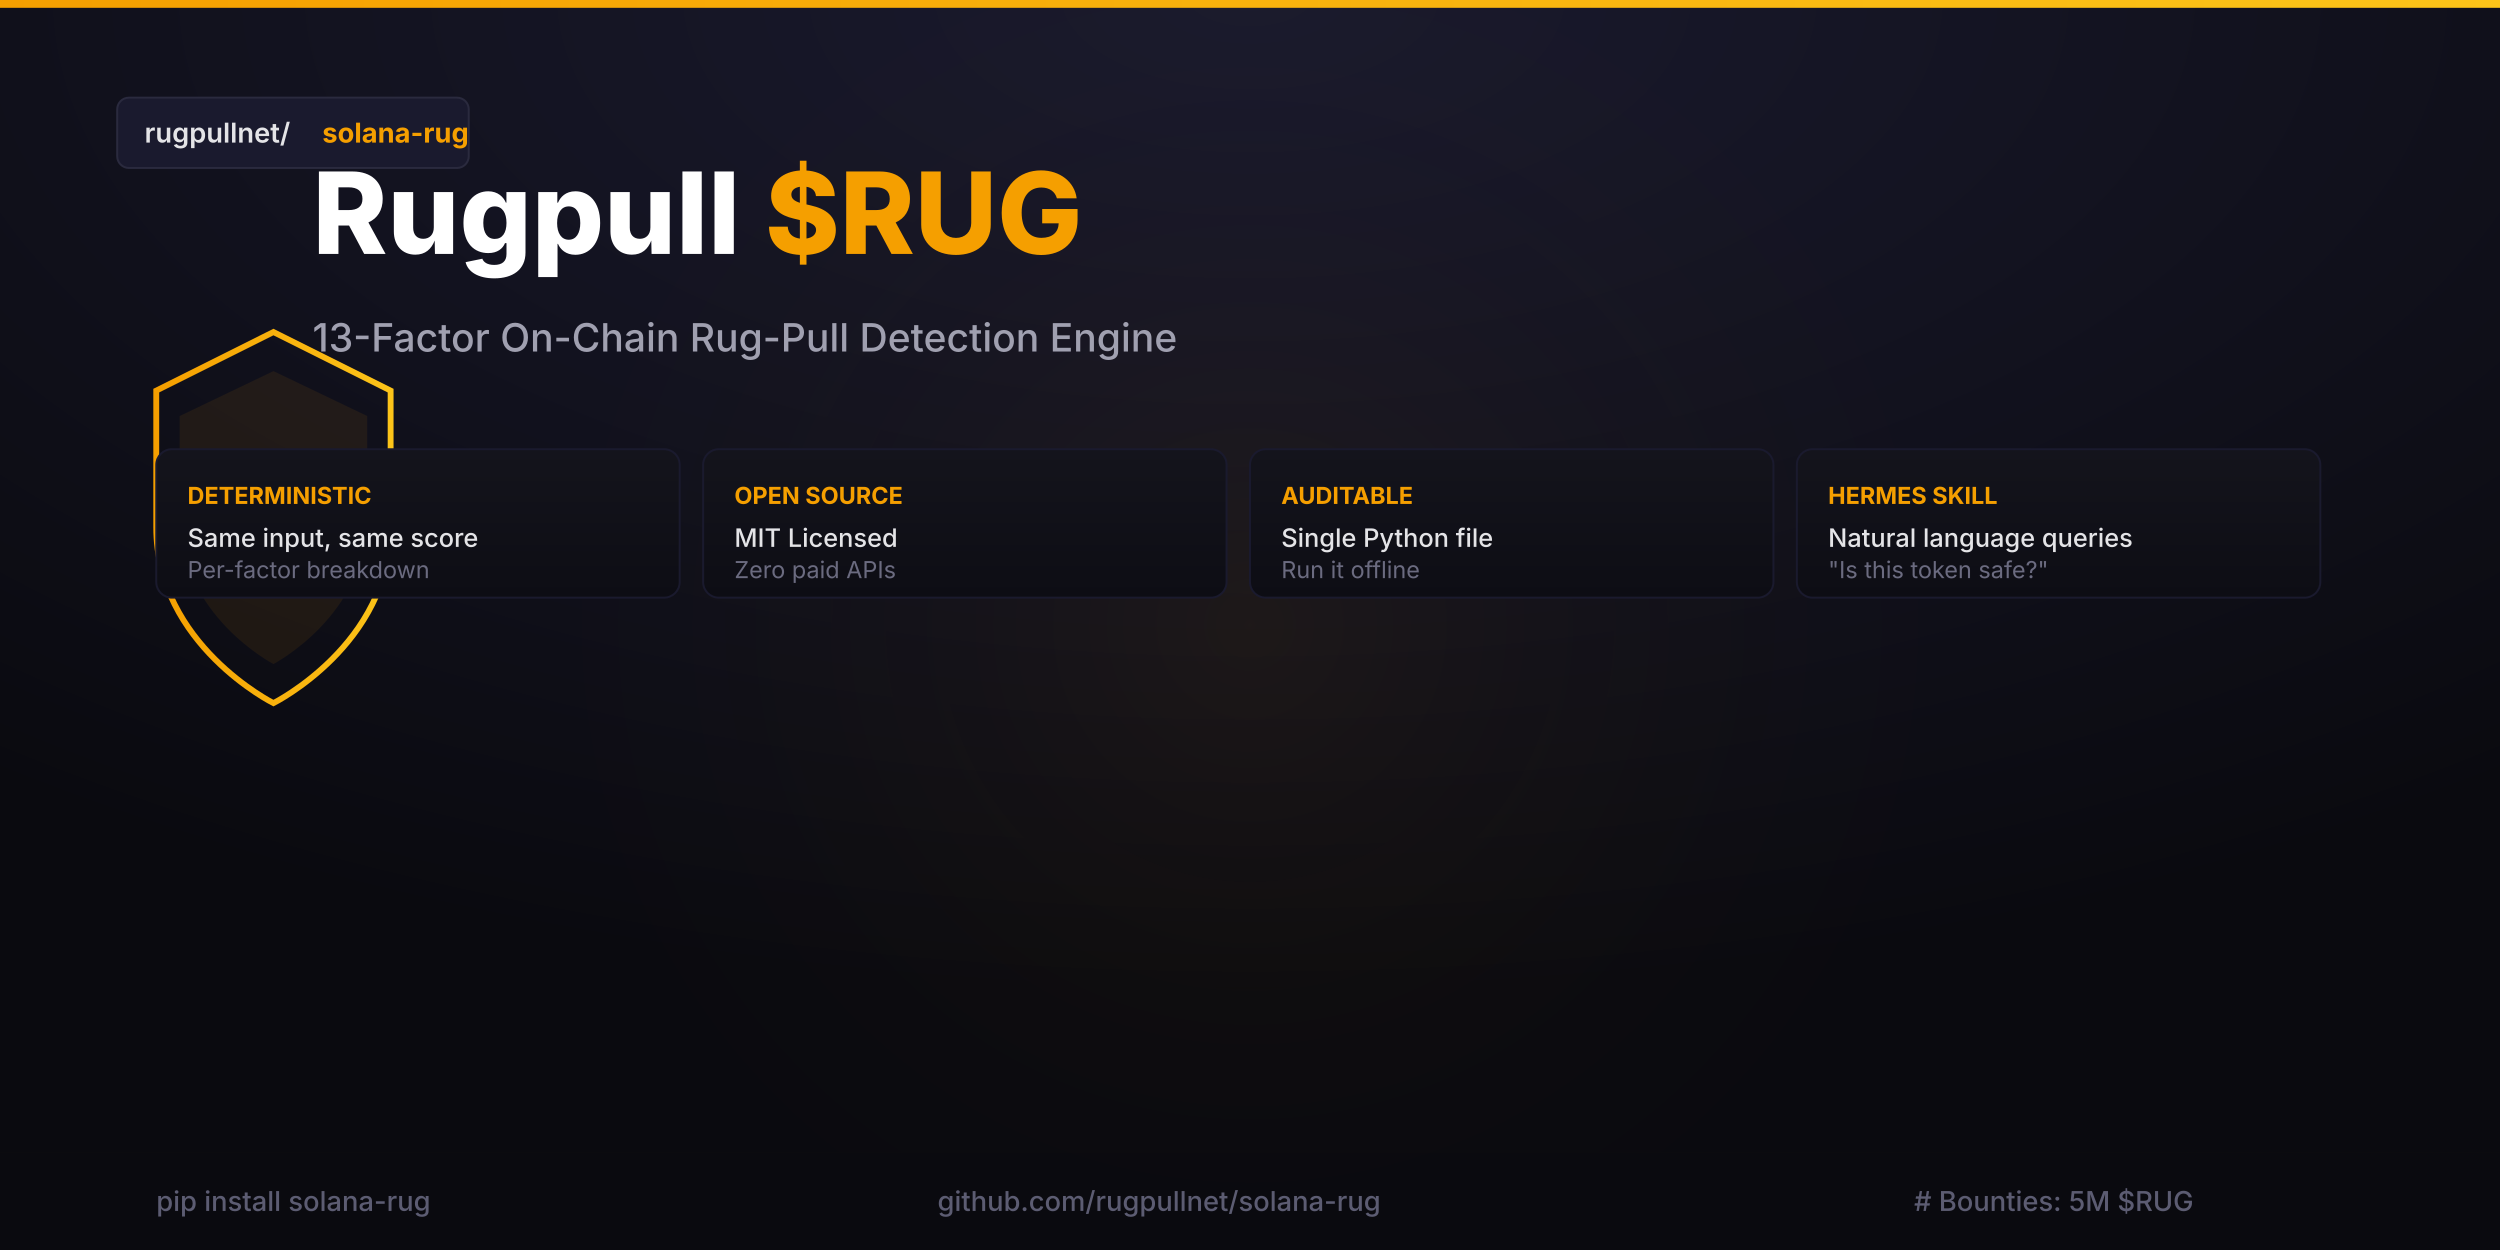
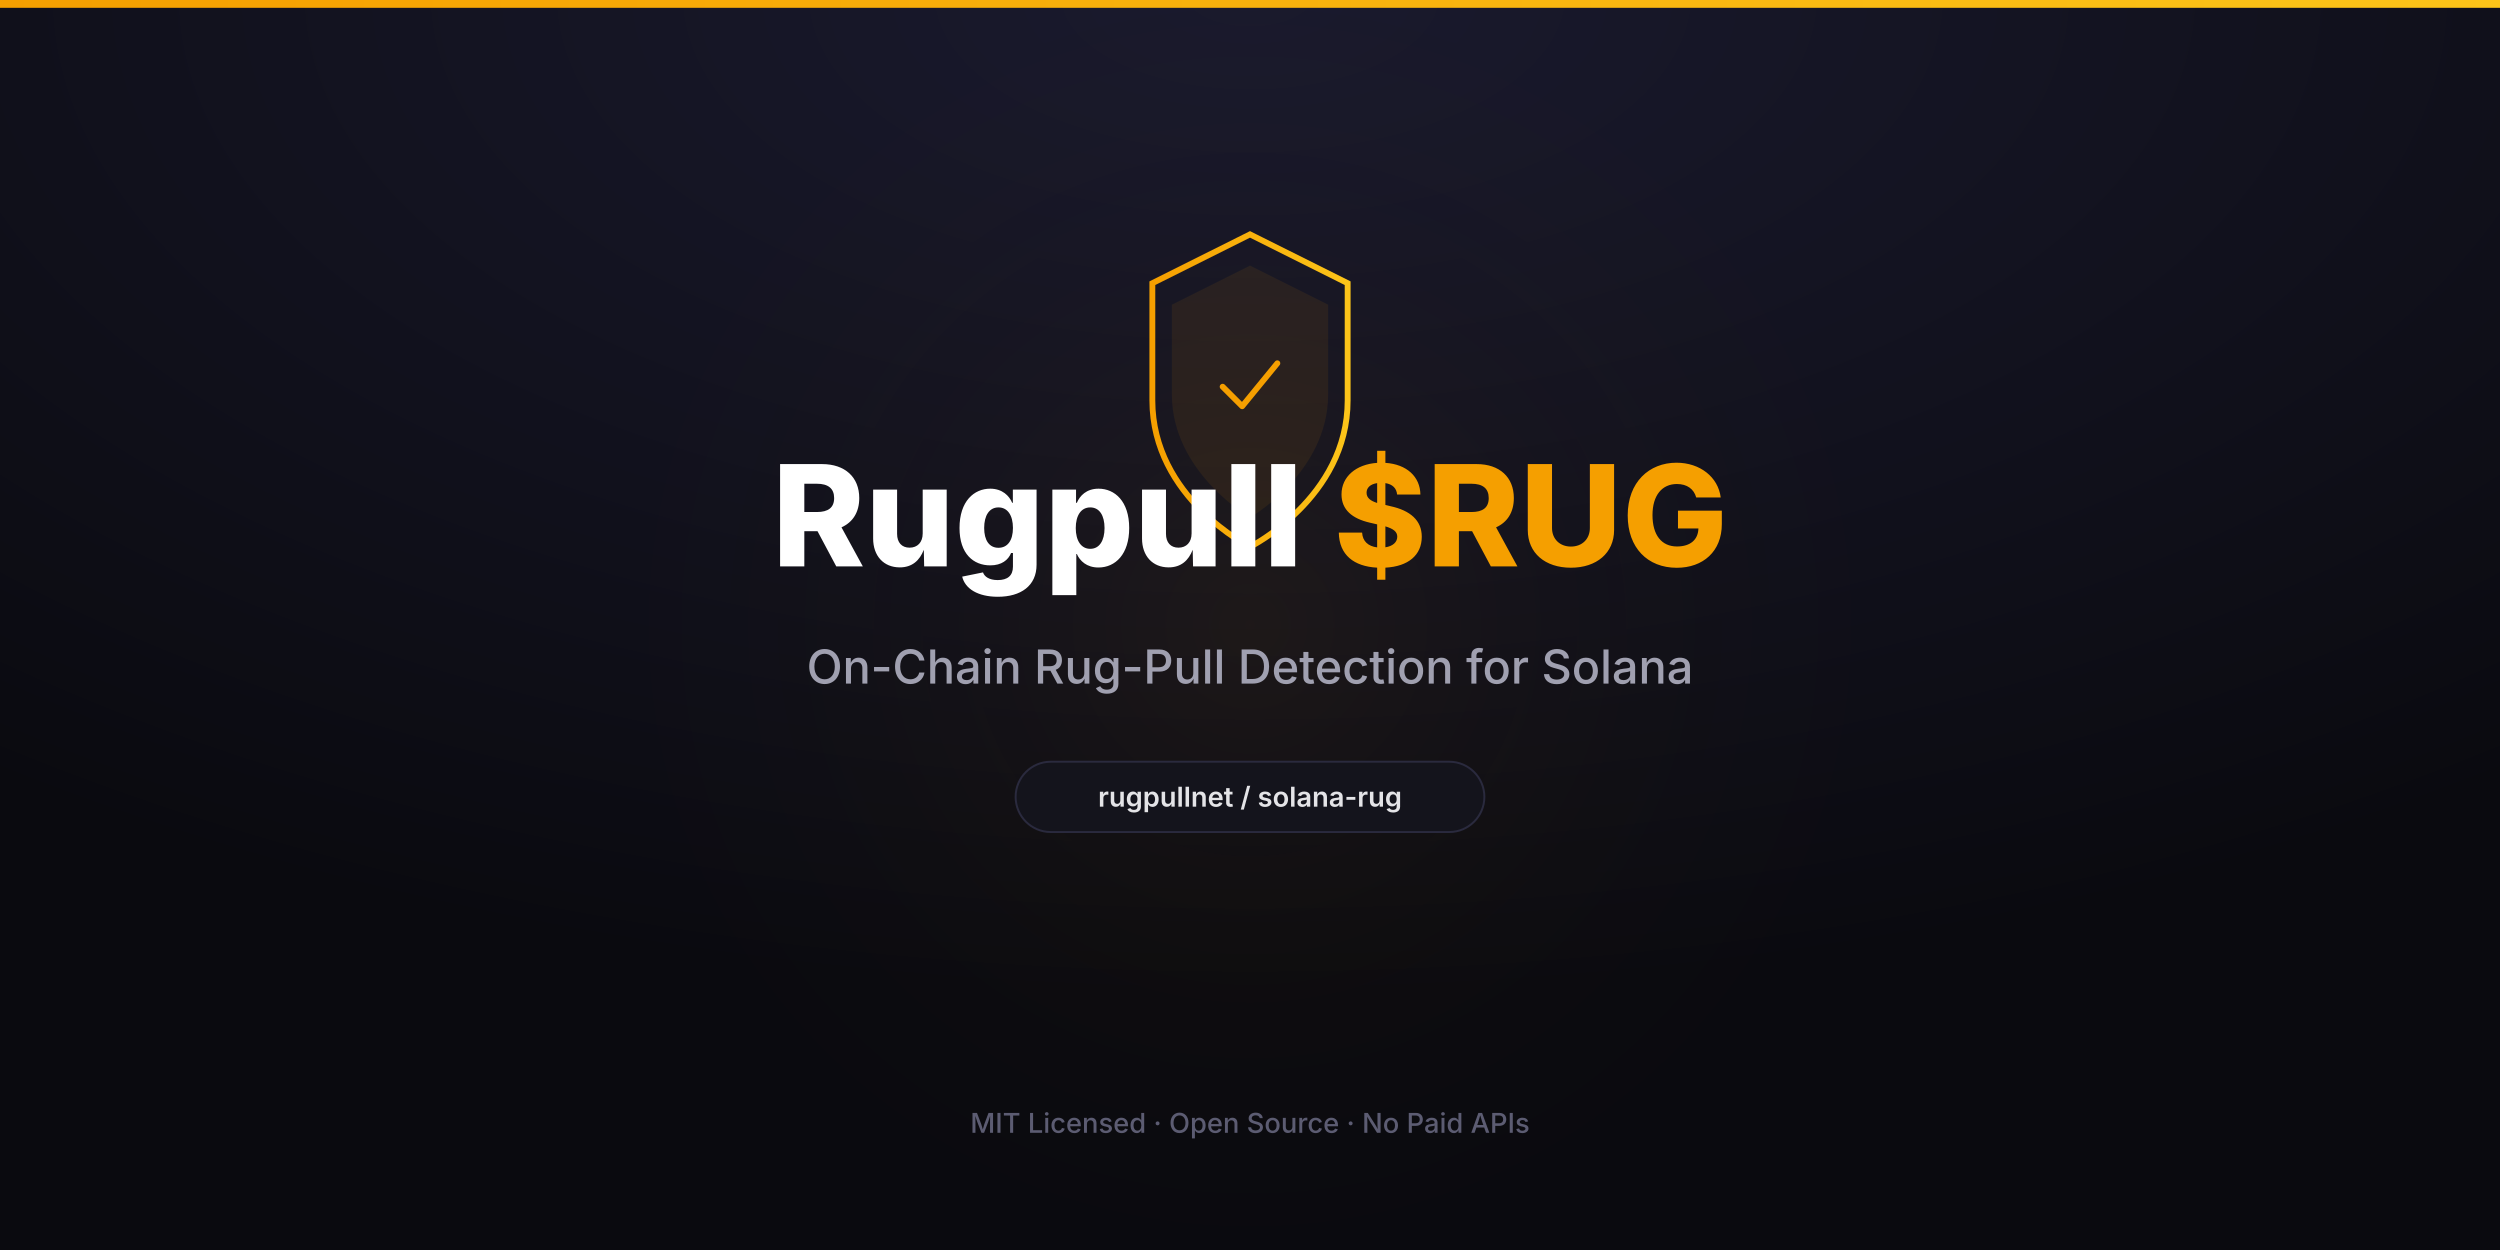
<svg xmlns="http://www.w3.org/2000/svg" width="1280" height="640">
  <defs>
    <radialGradient id="bg" cx="50%" cy="0%" r="80%">
      <stop offset="0%" stop-color="#1a1a2e" />
      <stop offset="100%" stop-color="#0a0a0f" />
    </radialGradient>
-     <radialGradient id="glow" cx="50%" cy="50%" r="50%">
+     <radialGradient id="glow" cx="50%" cy="50%" r="45%">
      <stop offset="0%" stop-color="rgba(245,159,0,0.06)" />
      <stop offset="100%" stop-color="transparent" />
    </radialGradient>
    <linearGradient id="accent" x1="0%" y1="0%" x2="100%" y2="0%">
      <stop offset="0%" stop-color="#f59f00" />
      <stop offset="100%" stop-color="#fcc419" />
    </linearGradient>
-     <linearGradient id="card" x1="0%" y1="0%" x2="0%" y2="100%">
-       <stop offset="0%" stop-color="#14141c" />
-       <stop offset="100%" stop-color="#0d0d14" />
-     </linearGradient>
  </defs>
  <rect width="1280" height="640" fill="url(#bg)" />
  <circle cx="640" cy="320" r="420" fill="url(#glow)" />
  <rect x="0" y="0" width="1280" height="4" fill="url(#accent)" />
-   <g transform="translate(60, 50)">
-     <rect x="0" y="0" width="180" height="36" rx="6" fill="#1a1a2e" stroke="#2a2a3e" stroke-width="1" />
-     <text x="14" y="23" font-family="'Inter', system-ui, sans-serif" font-size="14" font-weight="600" fill="#e4e4e7">rugpullnet/</text>
-     <text x="105" y="23" font-family="'Inter', system-ui, sans-serif" font-size="14" font-weight="700" fill="#f59f00">solana-rug</text>
+   <g transform="translate(590, 120)">
+     <path d="M50 0 L100 25 L100 85 C100 135 50 160 50 160 C50 160 0 135 0 85 L0 25 Z" fill="none" stroke="url(#accent)" stroke-width="3" />
+     <path d="M50 16 L90 36 L90 82 C90 122 50 145 50 145 C50 145 10 122 10 82 L10 36 Z" fill="rgba(245,159,0,0.08)" />
+     <path d="M36 78 L46 88 L64 66" fill="none" stroke="#f59f00" stroke-width="3" stroke-linecap="round" stroke-linejoin="round" />
  </g>
-   <g transform="translate(80, 170)">
-     <path d="M60 0 L120 30 L120 100 C120 160 60 190 60 190 C60 190 0 160 0 100 L0 30 Z" fill="none" stroke="url(#accent)" stroke-width="3" />
-     <path d="M60 20 L108 43 L108 95 C108 145 60 170 60 170 C60 170 12 145 12 95 L12 43 Z" fill="rgba(245,159,0,0.08)" />
-     <path d="M45 95 L55 105 L75 80" fill="none" stroke="#f59f00" stroke-width="3" stroke-linecap="round" stroke-linejoin="round" />
-   </g>
-   <text x="160" y="130" font-family="'Inter', system-ui, sans-serif" font-size="58" font-weight="800" fill="#ffffff">Rugpull <tspan fill="#f59f00">$RUG</tspan>
+   <text x="640" y="290" font-family="'Inter', system-ui, sans-serif" font-size="72" font-weight="800" fill="#ffffff" text-anchor="middle">Rugpull <tspan fill="#f59f00">$RUG</tspan>
  </text>
-   <text x="160" y="180" font-family="'Inter', system-ui, sans-serif" font-size="20" font-weight="500" fill="#a0a0b0">13-Factor On-Chain Rug-Pull Detection Engine</text>
-   <g transform="translate(80, 230)">
-     <rect x="0" y="0" width="268" height="76" rx="8" fill="url(#card)" stroke="#1a1a2e" stroke-width="1" />
-     <text x="16" y="28" font-family="'Inter', system-ui, sans-serif" font-size="12" font-weight="700" fill="#f59f00">DETERMINISTIC</text>
-     <text x="16" y="50" font-family="'Inter', system-ui, sans-serif" font-size="13" font-weight="500" fill="#e4e4e7">Same input, same score</text>
-     <text x="16" y="66" font-family="'Inter', system-ui, sans-serif" font-size="12" font-weight="400" fill="#6b6b80">Per-factor breakdown</text>
-   </g>
-   <g transform="translate(360, 230)">
-     <rect x="0" y="0" width="268" height="76" rx="8" fill="url(#card)" stroke="#1a1a2e" stroke-width="1" />
-     <text x="16" y="28" font-family="'Inter', system-ui, sans-serif" font-size="12" font-weight="700" fill="#f59f00">OPEN SOURCE</text>
-     <text x="16" y="50" font-family="'Inter', system-ui, sans-serif" font-size="13" font-weight="500" fill="#e4e4e7">MIT Licensed</text>
-     <text x="16" y="66" font-family="'Inter', system-ui, sans-serif" font-size="12" font-weight="400" fill="#6b6b80">Zero paid APIs</text>
-   </g>
-   <g transform="translate(640, 230)">
-     <rect x="0" y="0" width="268" height="76" rx="8" fill="url(#card)" stroke="#1a1a2e" stroke-width="1" />
-     <text x="16" y="28" font-family="'Inter', system-ui, sans-serif" font-size="12" font-weight="700" fill="#f59f00">AUDITABLE</text>
-     <text x="16" y="50" font-family="'Inter', system-ui, sans-serif" font-size="13" font-weight="500" fill="#e4e4e7">Single Python file</text>
-     <text x="16" y="66" font-family="'Inter', system-ui, sans-serif" font-size="12" font-weight="400" fill="#6b6b80">Run it offline</text>
-   </g>
-   <g transform="translate(920, 230)">
-     <rect x="0" y="0" width="268" height="76" rx="8" fill="url(#card)" stroke="#1a1a2e" stroke-width="1" />
-     <text x="16" y="28" font-family="'Inter', system-ui, sans-serif" font-size="12" font-weight="700" fill="#f59f00">HERMES SKILL</text>
-     <text x="16" y="50" font-family="'Inter', system-ui, sans-serif" font-size="13" font-weight="500" fill="#e4e4e7">Natural language queries</text>
-     <text x="16" y="66" font-family="'Inter', system-ui, sans-serif" font-size="12" font-weight="400" fill="#6b6b80">"Is this token safe?"</text>
-   </g>
-   <rect x="0" y="590" width="1280" height="50" fill="#0a0a0f" opacity="0.5" />
-   <text x="80" y="620" font-family="'Inter', system-ui, sans-serif" font-size="14" font-weight="500" fill="#5c5c72">pip install solana-rug</text>
-   <text x="480" y="620" font-family="'Inter', system-ui, sans-serif" font-size="14" font-weight="500" fill="#5c5c72">github.com/rugpullnet/solana-rug</text>
-   <text x="980" y="620" font-family="'Inter', system-ui, sans-serif" font-size="14" font-weight="500" fill="#5c5c72"># Bounties: 5M $RUG</text>
+   <text x="640" y="350" font-family="'Inter', system-ui, sans-serif" font-size="24" font-weight="500" fill="#a0a0b0" text-anchor="middle">On-Chain Rug-Pull Detection for Solana</text>
+   <rect x="520" y="390" width="240" height="36" rx="18" fill="#14141c" stroke="#2a2a3e" stroke-width="1" />
+   <text x="640" y="413" font-family="'Inter', system-ui, sans-serif" font-size="14" font-weight="600" fill="#e4e4e7" text-anchor="middle">rugpullnet / solana-rug</text>
+   <text x="640" y="580" font-family="'Inter', system-ui, sans-serif" font-size="14" font-weight="500" fill="#5c5c72" text-anchor="middle">MIT Licensed · Open Source · No Paid APIs</text>
</svg>
